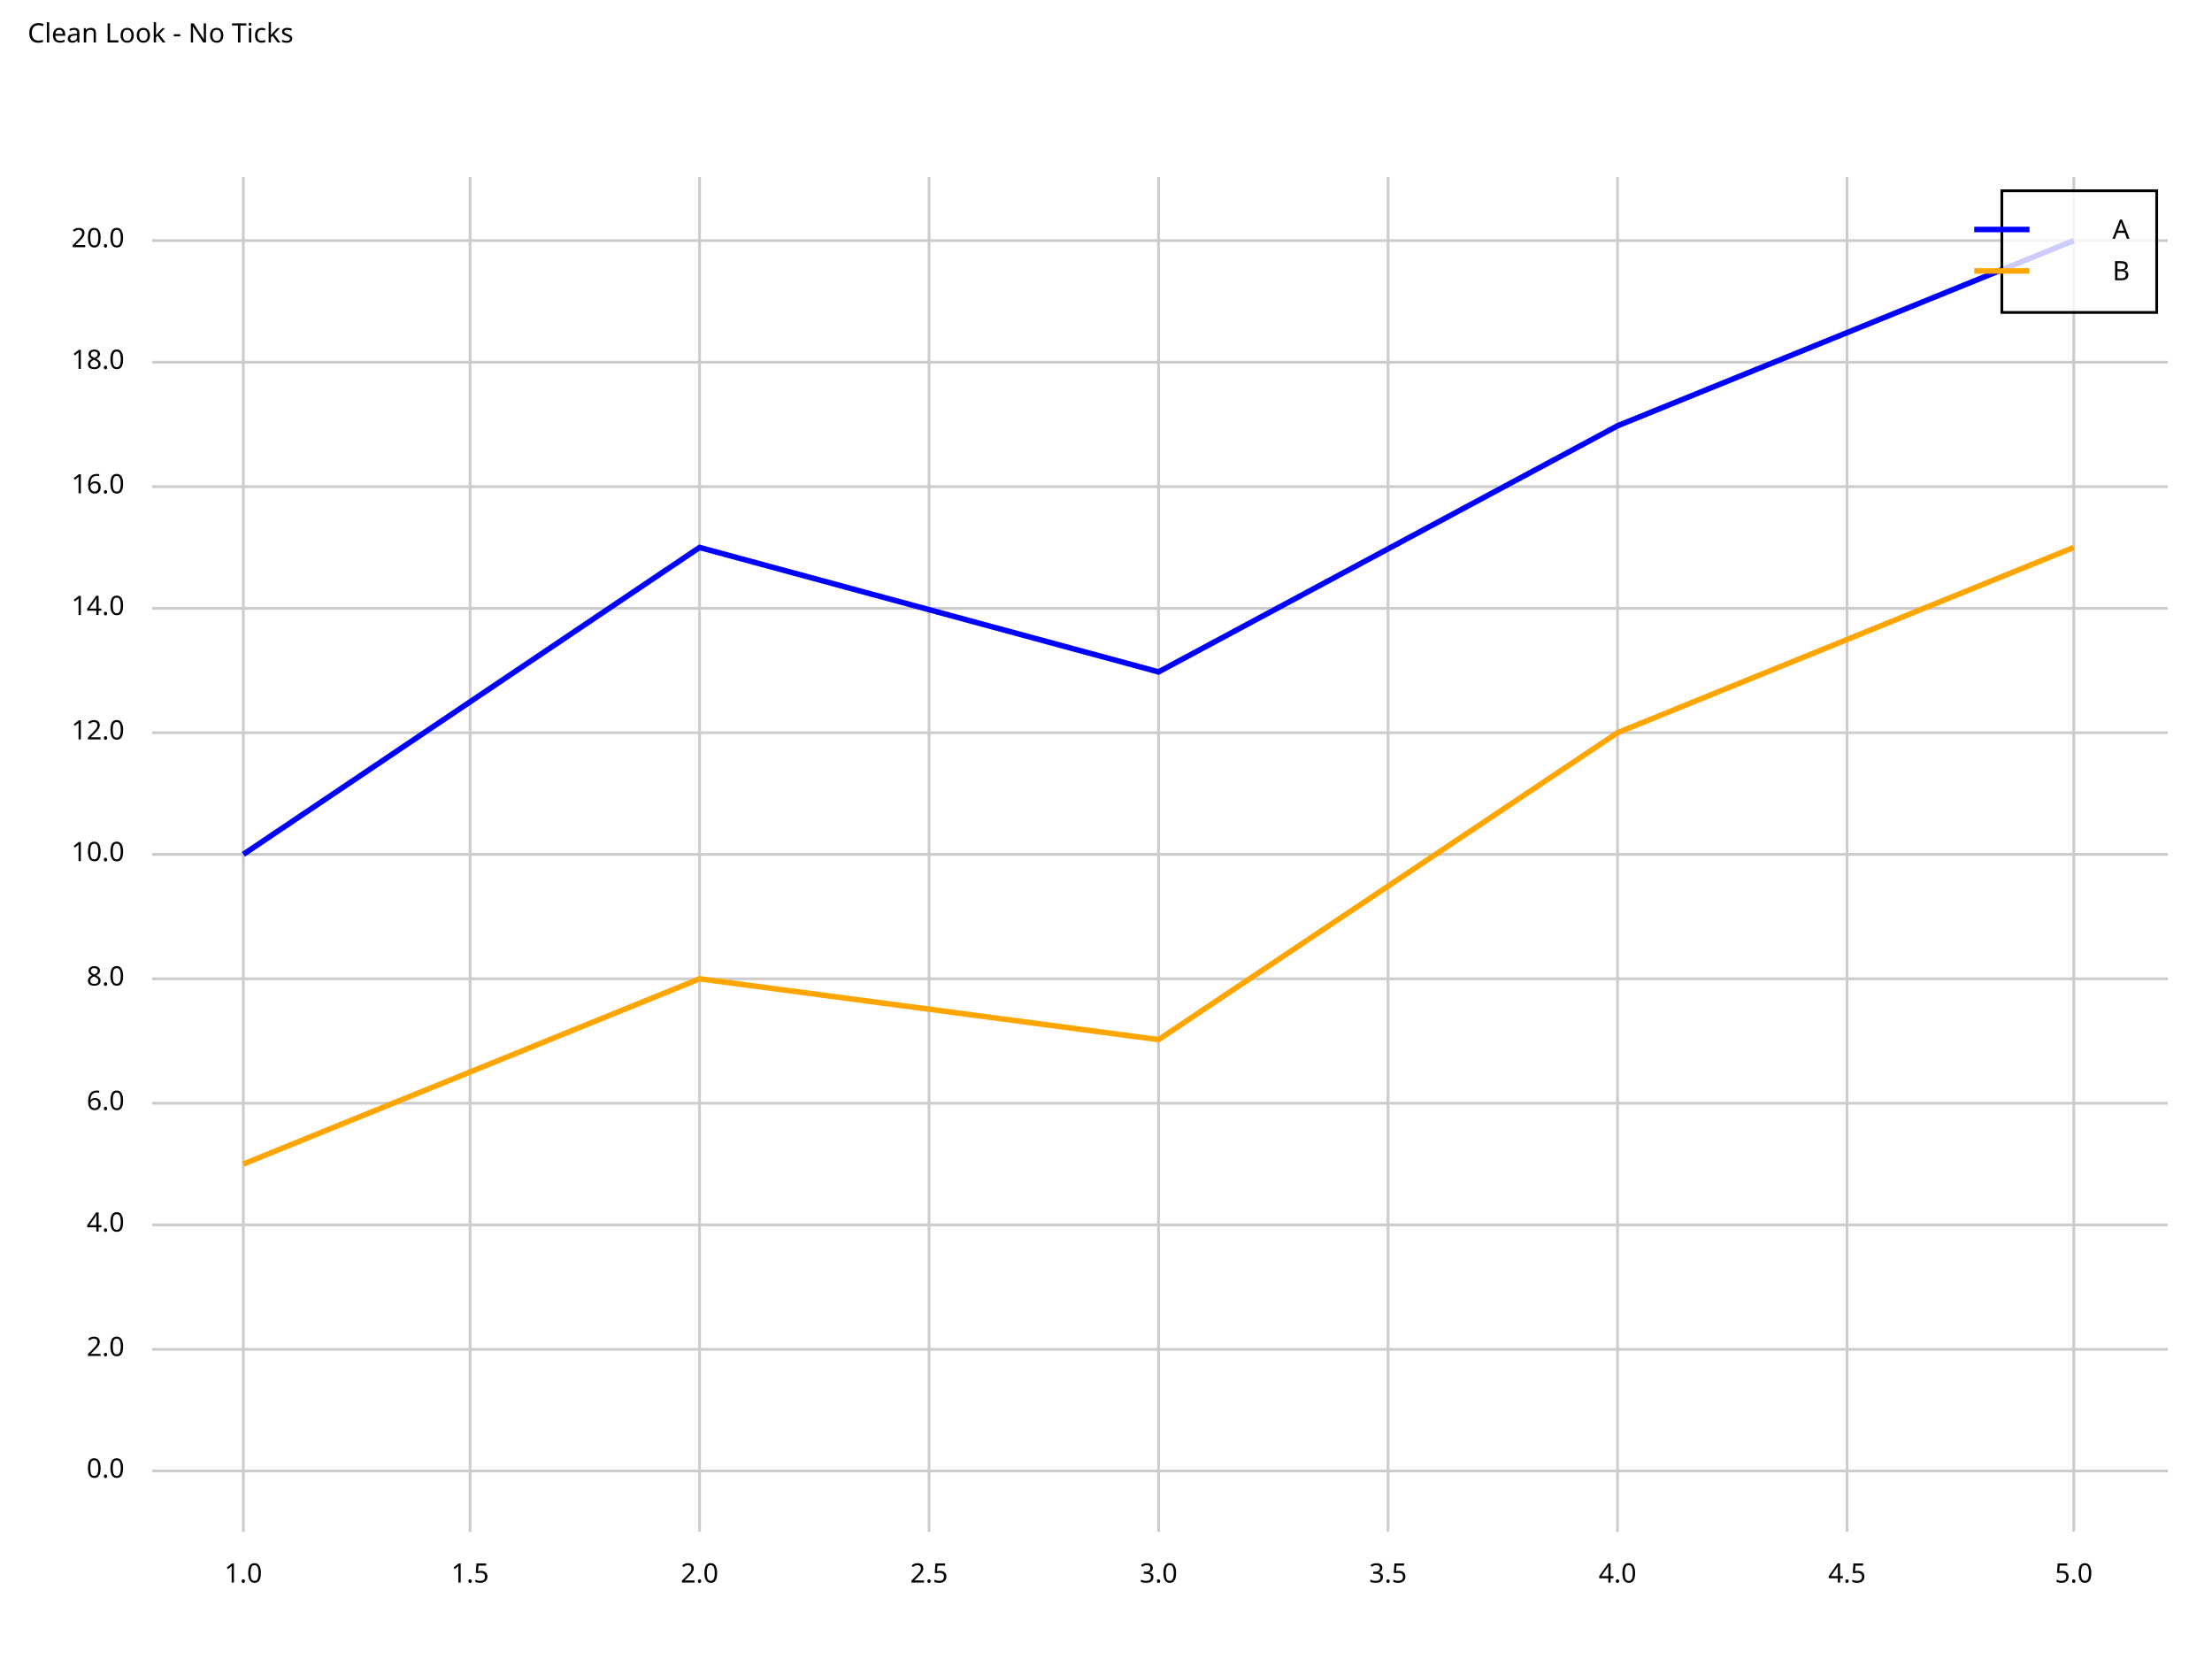
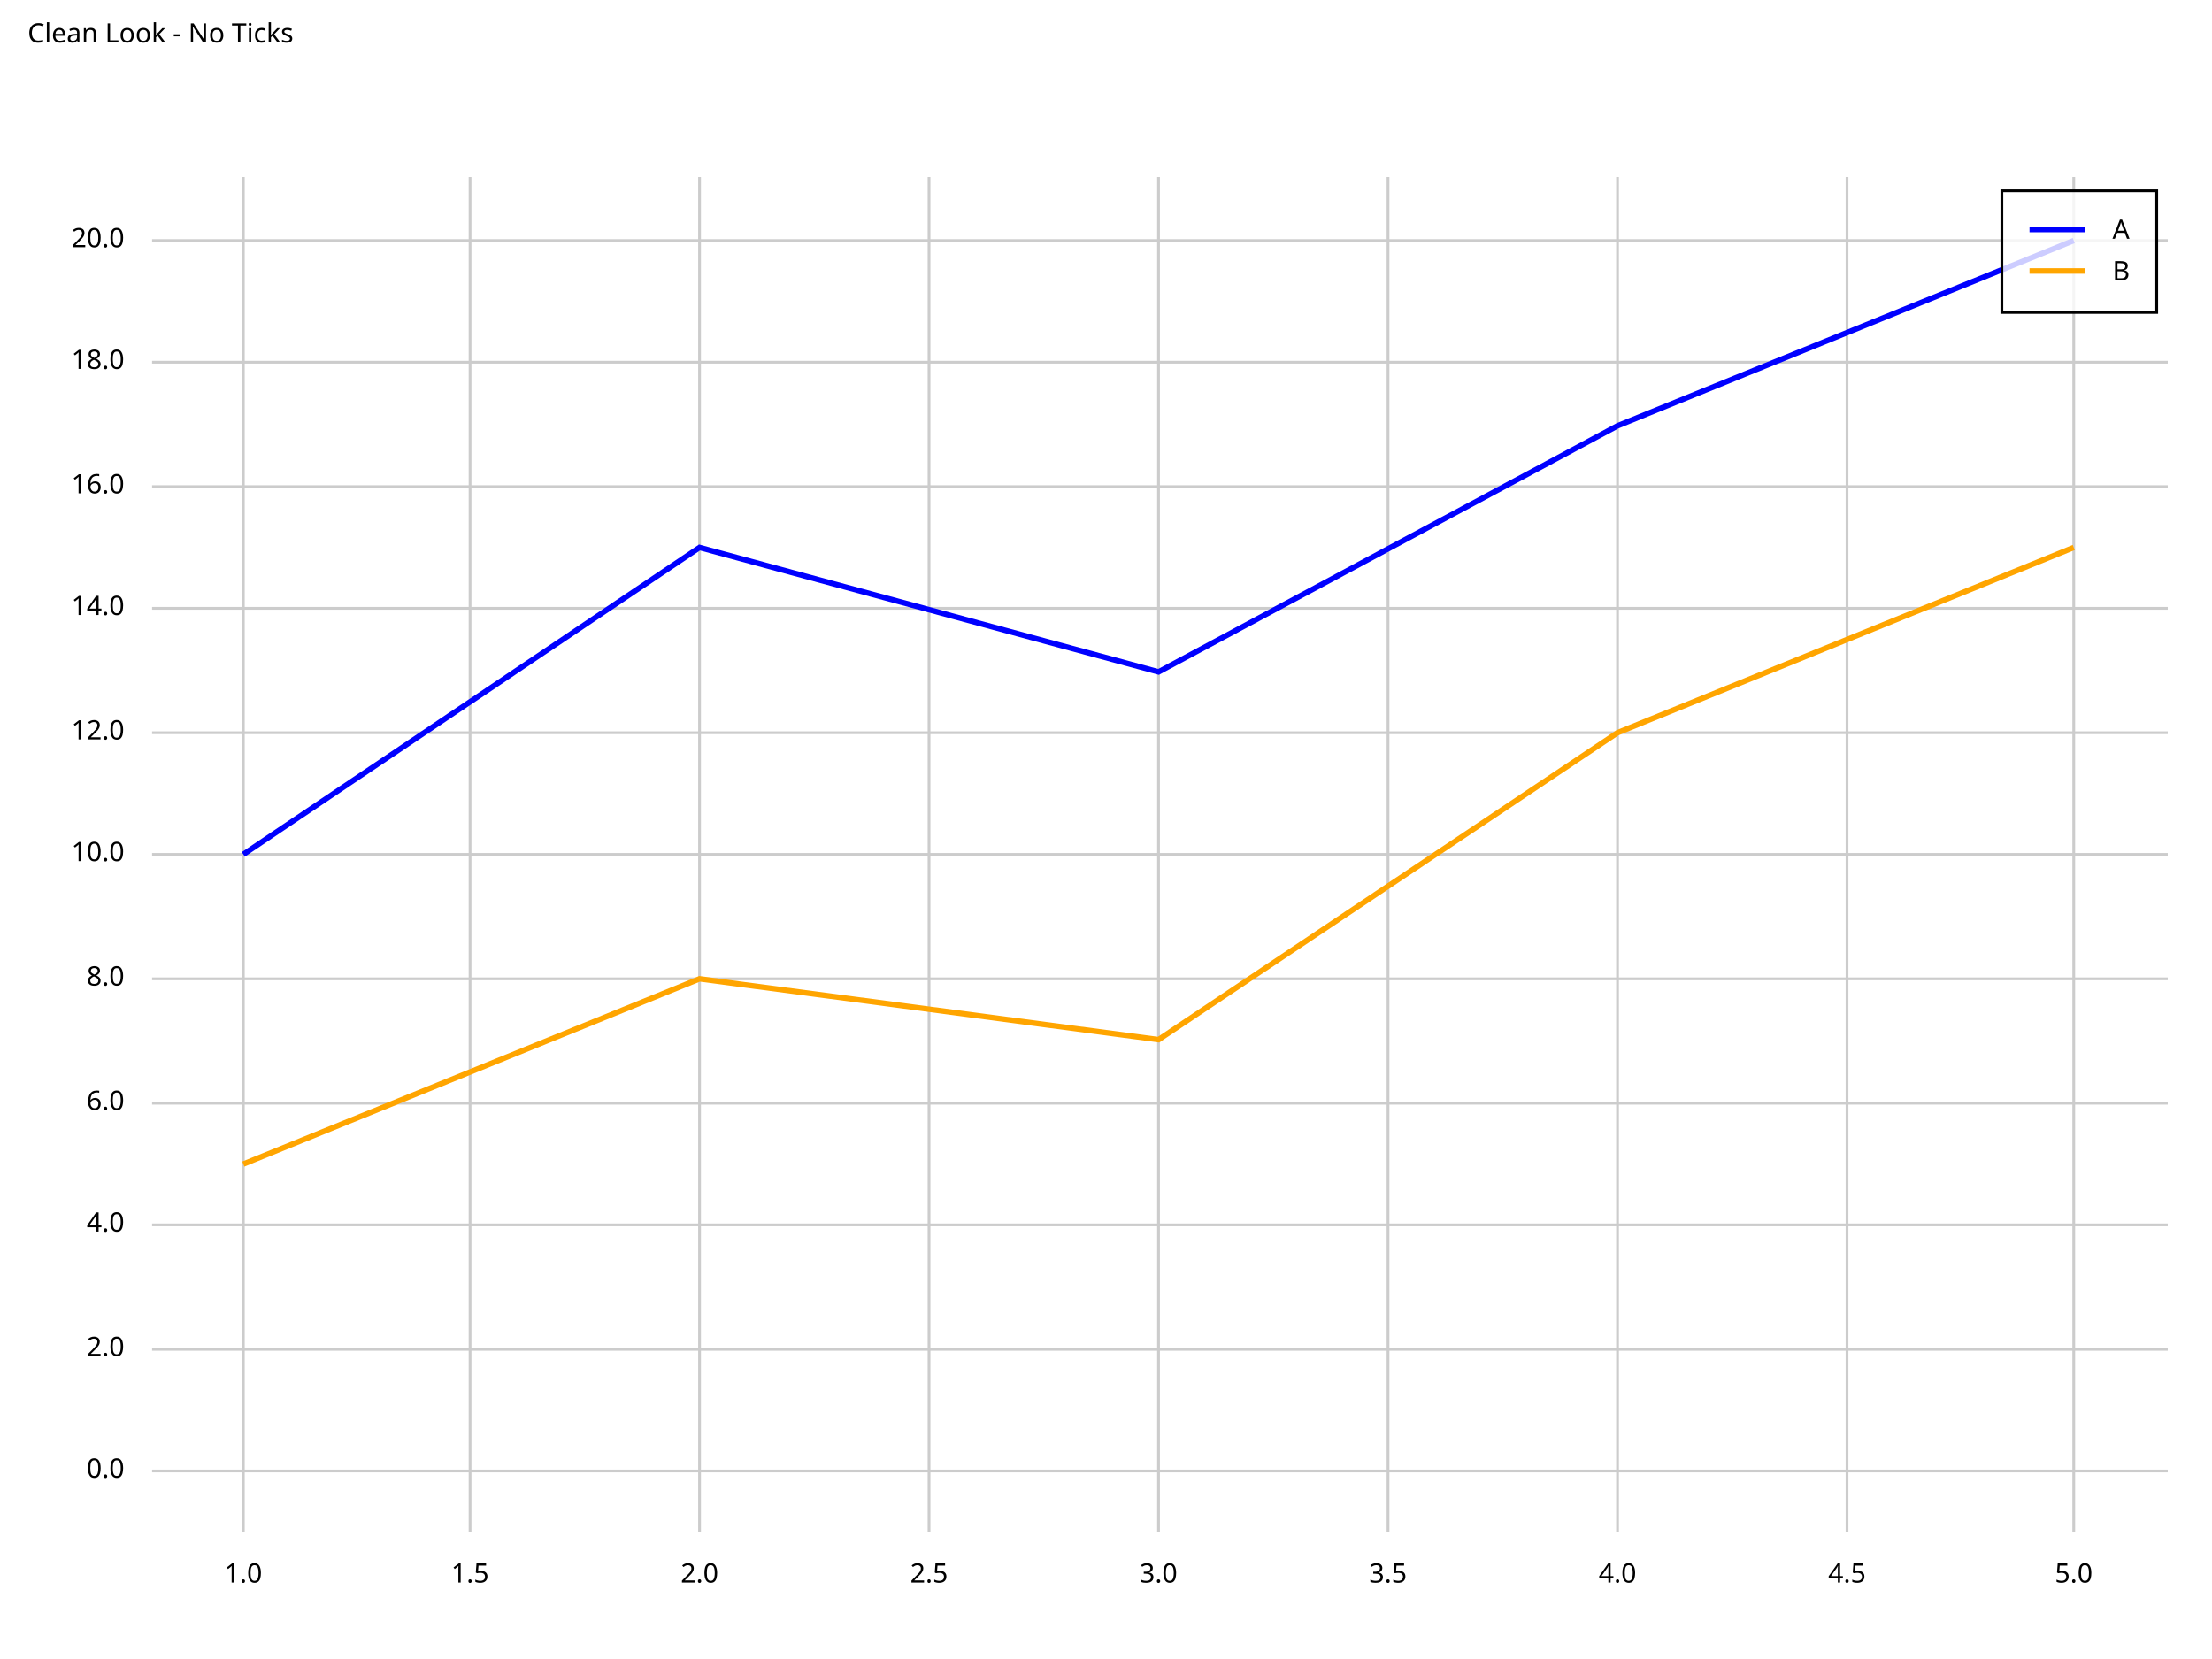
<svg xmlns="http://www.w3.org/2000/svg" width="800" height="600" viewBox="0 0 800 600">
  <rect x="0" y="0" width="800" height="600" opacity="1" fill="#FFFFFF" stroke="none" />
  <text x="10" y="8" dy="0.76em" text-anchor="start" font-family="sans-serif" font-size="9.677" opacity="1" fill="#000000">
Clean Look - No Ticks
</text>
  <text x="400" y="47" dy="0.76em" text-anchor="middle" font-family="sans-serif" font-size="12.097" opacity="1" fill="#000000">

</text>
  <line opacity="1" stroke="#CCCCCC" stroke-width="1" x1="88" y1="554" x2="88" y2="64" />
  <line opacity="1" stroke="#CCCCCC" stroke-width="1" x1="170" y1="554" x2="170" y2="64" />
  <line opacity="1" stroke="#CCCCCC" stroke-width="1" x1="253" y1="554" x2="253" y2="64" />
  <line opacity="1" stroke="#CCCCCC" stroke-width="1" x1="336" y1="554" x2="336" y2="64" />
  <line opacity="1" stroke="#CCCCCC" stroke-width="1" x1="419" y1="554" x2="419" y2="64" />
  <line opacity="1" stroke="#CCCCCC" stroke-width="1" x1="502" y1="554" x2="502" y2="64" />
  <line opacity="1" stroke="#CCCCCC" stroke-width="1" x1="585" y1="554" x2="585" y2="64" />
  <line opacity="1" stroke="#CCCCCC" stroke-width="1" x1="668" y1="554" x2="668" y2="64" />
  <line opacity="1" stroke="#CCCCCC" stroke-width="1" x1="750" y1="554" x2="750" y2="64" />
  <line opacity="1" stroke="#CCCCCC" stroke-width="1" x1="55" y1="532" x2="784" y2="532" />
  <line opacity="1" stroke="#CCCCCC" stroke-width="1" x1="55" y1="488" x2="784" y2="488" />
  <line opacity="1" stroke="#CCCCCC" stroke-width="1" x1="55" y1="443" x2="784" y2="443" />
  <line opacity="1" stroke="#CCCCCC" stroke-width="1" x1="55" y1="399" x2="784" y2="399" />
  <line opacity="1" stroke="#CCCCCC" stroke-width="1" x1="55" y1="354" x2="784" y2="354" />
  <line opacity="1" stroke="#CCCCCC" stroke-width="1" x1="55" y1="309" x2="784" y2="309" />
  <line opacity="1" stroke="#CCCCCC" stroke-width="1" x1="55" y1="265" x2="784" y2="265" />
  <line opacity="1" stroke="#CCCCCC" stroke-width="1" x1="55" y1="220" x2="784" y2="220" />
  <line opacity="1" stroke="#CCCCCC" stroke-width="1" x1="55" y1="176" x2="784" y2="176" />
  <line opacity="1" stroke="#CCCCCC" stroke-width="1" x1="55" y1="131" x2="784" y2="131" />
  <line opacity="1" stroke="#CCCCCC" stroke-width="1" x1="55" y1="87" x2="784" y2="87" />
  <polyline fill="none" opacity="1" stroke="#FFFFFF" stroke-width="0" points="54,64 54,554 " />
  <text x="45" y="532" dy="0.5ex" text-anchor="end" font-family="sans-serif" font-size="9.677" opacity="1" fill="#000000">
0.0
</text>
  <polyline fill="none" opacity="1" stroke="#FFFFFF" stroke-width="0" points="49,532 54,532 " />
  <text x="45" y="488" dy="0.5ex" text-anchor="end" font-family="sans-serif" font-size="9.677" opacity="1" fill="#000000">
2.0
</text>
  <polyline fill="none" opacity="1" stroke="#FFFFFF" stroke-width="0" points="49,488 54,488 " />
  <text x="45" y="443" dy="0.5ex" text-anchor="end" font-family="sans-serif" font-size="9.677" opacity="1" fill="#000000">
4.0
</text>
  <polyline fill="none" opacity="1" stroke="#FFFFFF" stroke-width="0" points="49,443 54,443 " />
  <text x="45" y="399" dy="0.5ex" text-anchor="end" font-family="sans-serif" font-size="9.677" opacity="1" fill="#000000">
6.0
</text>
  <polyline fill="none" opacity="1" stroke="#FFFFFF" stroke-width="0" points="49,399 54,399 " />
  <text x="45" y="354" dy="0.5ex" text-anchor="end" font-family="sans-serif" font-size="9.677" opacity="1" fill="#000000">
8.0
</text>
  <polyline fill="none" opacity="1" stroke="#FFFFFF" stroke-width="0" points="49,354 54,354 " />
  <text x="45" y="309" dy="0.5ex" text-anchor="end" font-family="sans-serif" font-size="9.677" opacity="1" fill="#000000">
10.0
</text>
  <polyline fill="none" opacity="1" stroke="#FFFFFF" stroke-width="0" points="49,309 54,309 " />
  <text x="45" y="265" dy="0.5ex" text-anchor="end" font-family="sans-serif" font-size="9.677" opacity="1" fill="#000000">
12.0
</text>
  <polyline fill="none" opacity="1" stroke="#FFFFFF" stroke-width="0" points="49,265 54,265 " />
  <text x="45" y="220" dy="0.5ex" text-anchor="end" font-family="sans-serif" font-size="9.677" opacity="1" fill="#000000">
14.0
</text>
  <polyline fill="none" opacity="1" stroke="#FFFFFF" stroke-width="0" points="49,220 54,220 " />
  <text x="45" y="176" dy="0.5ex" text-anchor="end" font-family="sans-serif" font-size="9.677" opacity="1" fill="#000000">
16.0
</text>
  <polyline fill="none" opacity="1" stroke="#FFFFFF" stroke-width="0" points="49,176 54,176 " />
  <text x="45" y="131" dy="0.5ex" text-anchor="end" font-family="sans-serif" font-size="9.677" opacity="1" fill="#000000">
18.0
</text>
  <polyline fill="none" opacity="1" stroke="#FFFFFF" stroke-width="0" points="49,131 54,131 " />
  <text x="45" y="87" dy="0.5ex" text-anchor="end" font-family="sans-serif" font-size="9.677" opacity="1" fill="#000000">
20.0
</text>
  <polyline fill="none" opacity="1" stroke="#FFFFFF" stroke-width="0" points="49,87 54,87 " />
  <polyline fill="none" opacity="1" stroke="#FFFFFF" stroke-width="0" points="55,555 784,555 " />
  <text x="88" y="565" dy="0.76em" text-anchor="middle" font-family="sans-serif" font-size="9.677" opacity="1" fill="#000000">
1.0
</text>
  <polyline fill="none" opacity="1" stroke="#FFFFFF" stroke-width="0" points="88,555 88,560 " />
  <text x="170" y="565" dy="0.76em" text-anchor="middle" font-family="sans-serif" font-size="9.677" opacity="1" fill="#000000">
1.5
</text>
  <polyline fill="none" opacity="1" stroke="#FFFFFF" stroke-width="0" points="170,555 170,560 " />
  <text x="253" y="565" dy="0.76em" text-anchor="middle" font-family="sans-serif" font-size="9.677" opacity="1" fill="#000000">
2.0
</text>
  <polyline fill="none" opacity="1" stroke="#FFFFFF" stroke-width="0" points="253,555 253,560 " />
  <text x="336" y="565" dy="0.76em" text-anchor="middle" font-family="sans-serif" font-size="9.677" opacity="1" fill="#000000">
2.5
</text>
  <polyline fill="none" opacity="1" stroke="#FFFFFF" stroke-width="0" points="336,555 336,560 " />
  <text x="419" y="565" dy="0.76em" text-anchor="middle" font-family="sans-serif" font-size="9.677" opacity="1" fill="#000000">
3.0
</text>
  <polyline fill="none" opacity="1" stroke="#FFFFFF" stroke-width="0" points="419,555 419,560 " />
  <text x="502" y="565" dy="0.76em" text-anchor="middle" font-family="sans-serif" font-size="9.677" opacity="1" fill="#000000">
3.5
</text>
  <polyline fill="none" opacity="1" stroke="#FFFFFF" stroke-width="0" points="502,555 502,560 " />
  <text x="585" y="565" dy="0.76em" text-anchor="middle" font-family="sans-serif" font-size="9.677" opacity="1" fill="#000000">
4.0
</text>
  <polyline fill="none" opacity="1" stroke="#FFFFFF" stroke-width="0" points="585,555 585,560 " />
  <text x="668" y="565" dy="0.76em" text-anchor="middle" font-family="sans-serif" font-size="9.677" opacity="1" fill="#000000">
4.5
</text>
  <polyline fill="none" opacity="1" stroke="#FFFFFF" stroke-width="0" points="668,555 668,560 " />
  <text x="750" y="565" dy="0.76em" text-anchor="middle" font-family="sans-serif" font-size="9.677" opacity="1" fill="#000000">
5.0
</text>
  <polyline fill="none" opacity="1" stroke="#FFFFFF" stroke-width="0" points="750,555 750,560 " />
  <polyline fill="none" opacity="1" stroke="#0000FF" stroke-width="2" points="88,309 253,198 419,243 585,154 750,87 " />
  <polyline fill="none" opacity="1" stroke="#FFA500" stroke-width="2" points="88,421 253,354 419,376 585,265 750,198 " />
  <rect x="724" y="69" width="56" height="44" opacity="0.8" fill="#FFFFFF" stroke="none" />
  <rect x="724" y="69" width="56" height="44" opacity="1" fill="none" stroke="#000000" />
  <text x="764" y="79" dy="0.76em" text-anchor="start" font-family="sans-serif" font-size="9.677" opacity="1" fill="#000000">
A
</text>
  <text x="764" y="94" dy="0.76em" text-anchor="start" font-family="sans-serif" font-size="9.677" opacity="1" fill="#000000">
B
</text>
-   <polyline fill="none" opacity="1" stroke="#0000FF" stroke-width="2" points="714,83 734,83 " />
-   <polyline fill="none" opacity="1" stroke="#FFA500" stroke-width="2" points="714,98 734,98 " />
+   <polyline fill="none" opacity="1" stroke="#0000FF" stroke-width="2" points="734,83 754,83 " />
+   <polyline fill="none" opacity="1" stroke="#FFA500" stroke-width="2" points="734,98 754,98 " />
</svg>
